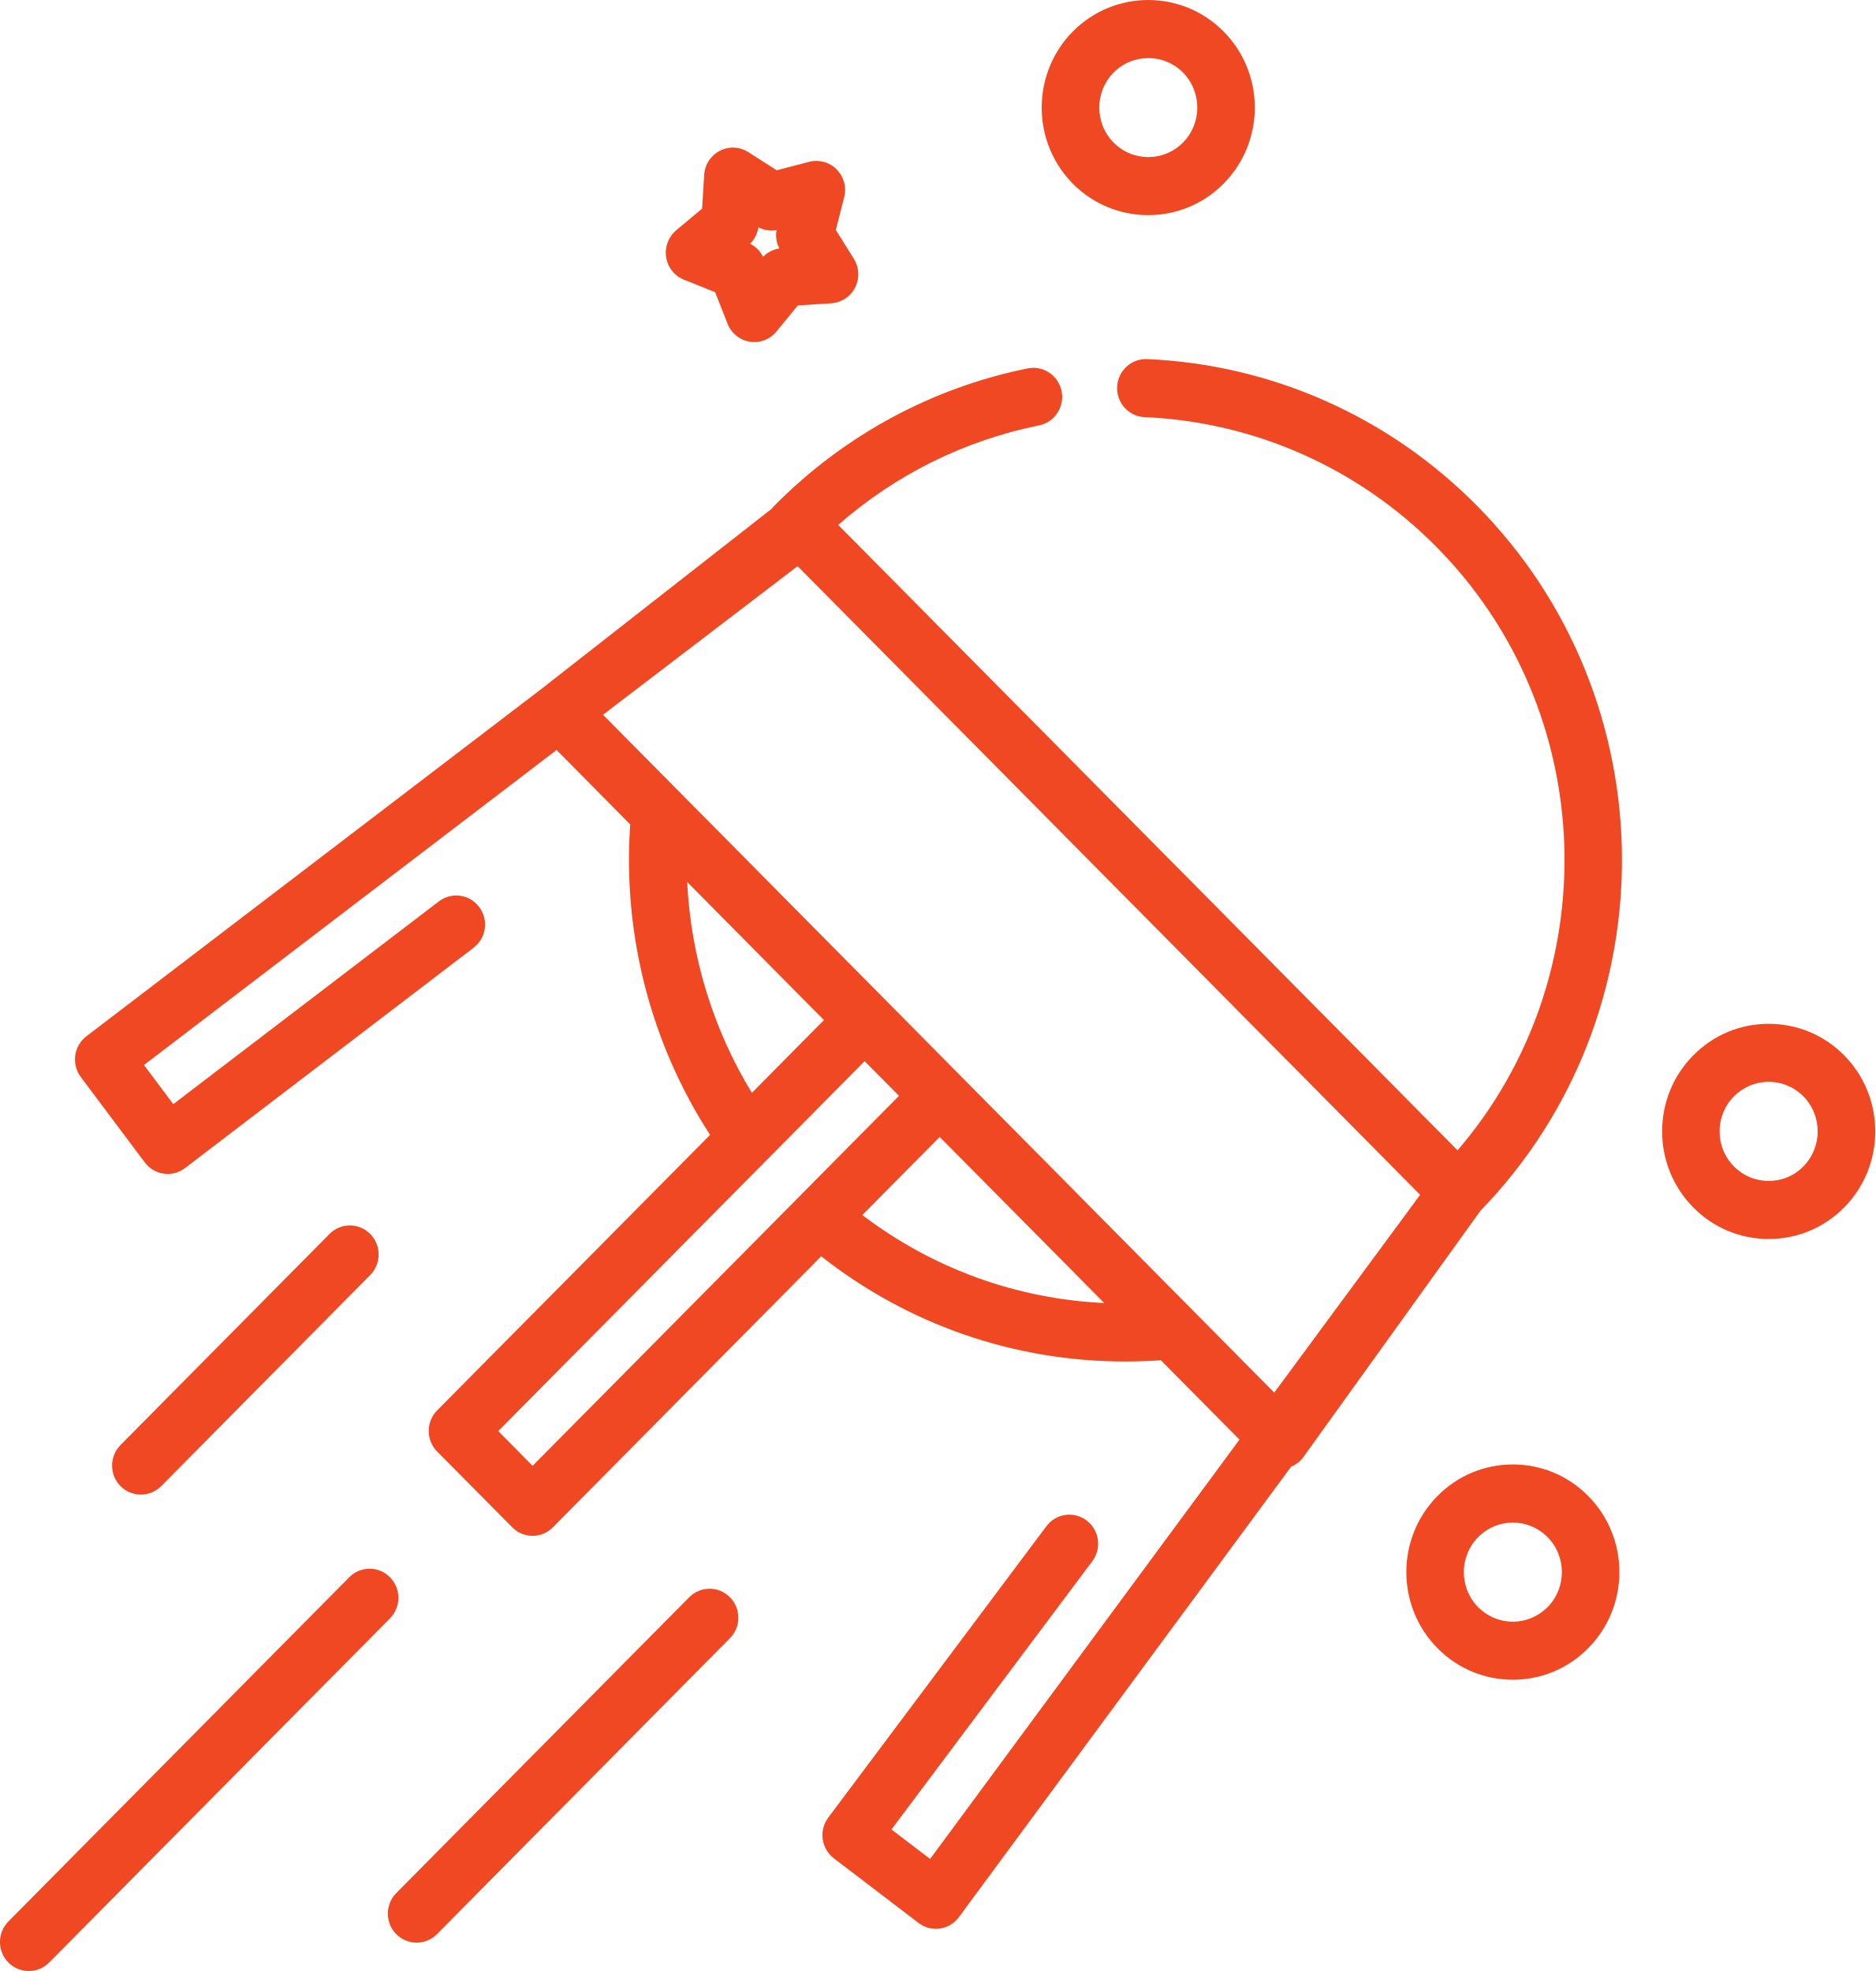
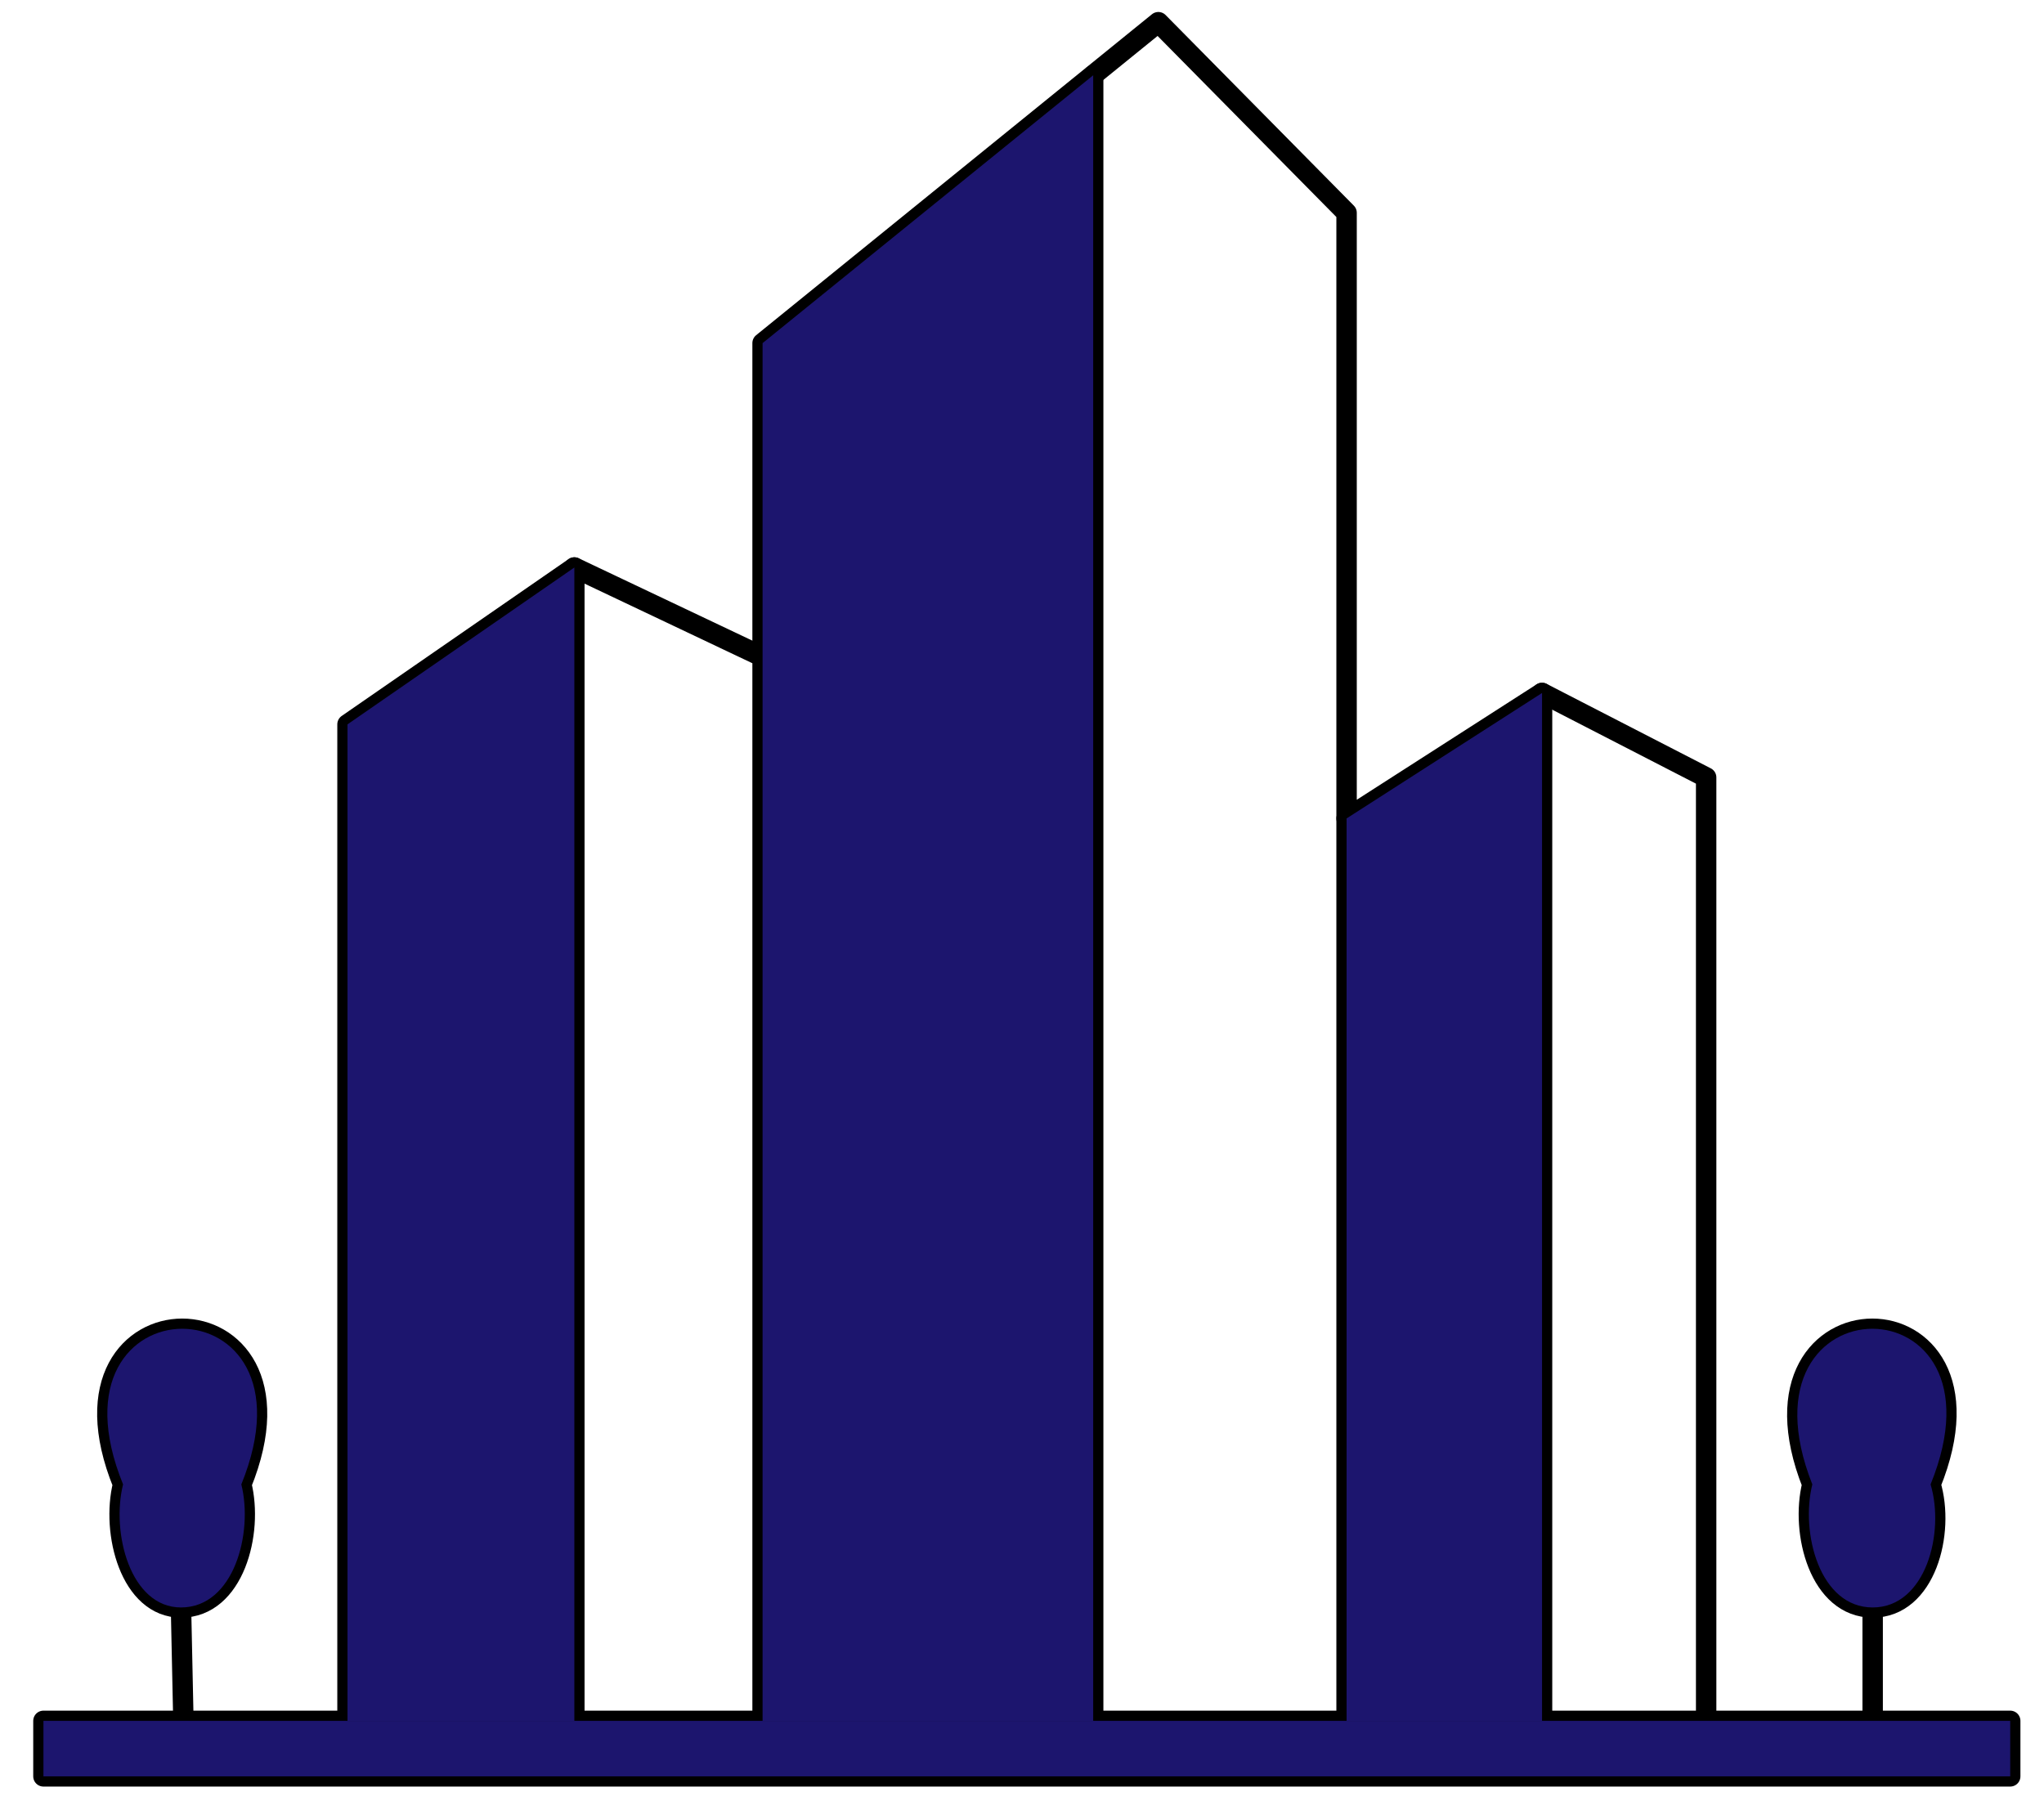
- <svg xmlns="http://www.w3.org/2000/svg" version="1.1" id="Layer_1" x="0px" y="0px" width="39px" height="41px" viewBox="0 0 39 41" enable-background="new 0 0 39 41" xml:space="preserve">
+ <svg xmlns="http://www.w3.org/2000/svg" version="1.1" id="Capa_1" x="0px" y="0px" viewBox="0 0 847 744.3" style="enable-background:new 0 0 847 744.3;" xml:space="preserve">
+   <style type="text/css">
+ 	.st0{fill:none;stroke:#000000;stroke-width:8.46;stroke-linecap:round;stroke-linejoin:round;}
+ 	.st1{fill:none;stroke:#000000;stroke-width:8.46;}
+ 	.st2{fill-rule:evenodd;clip-rule:evenodd;fill:#1C156E;}
+ </style>
  <g>
-     <g>
-       <g>
-         <path fill="#EF4823" d="M30.713,10.516c-1.833-1.852-4.269-2.934-6.857-3.046c-0.329-0.014-0.608,0.244-0.623,0.578     c-0.014,0.334,0.242,0.615,0.572,0.629c2.289,0.101,4.441,1.057,6.063,2.693c3.404,3.438,3.553,8.94,0.445,12.559l-12.881-13.01     c1.193-1.045,2.624-1.756,4.177-2.07c0.323-0.065,0.534-0.384,0.47-0.711c-0.065-0.327-0.381-0.54-0.705-0.475     c-1.998,0.405-3.819,1.392-5.266,2.853c-0.021,0.021-0.039,0.042-0.055,0.064l-4.783,3.743l-9.473,7.233     c-0.127,0.098-0.21,0.24-0.232,0.398c-0.022,0.16,0.02,0.32,0.115,0.449l1.331,1.777c0.118,0.158,0.297,0.24,0.478,0.24     c0.125,0,0.252-0.041,0.36-0.123l6.001-4.583c0.264-0.201,0.316-0.58,0.116-0.846c-0.199-0.267-0.574-0.319-0.838-0.118     l-5.524,4.218l-0.61-0.814l8.581-6.553l1.533,1.549c-0.002,0.012-0.003,0.023-0.004,0.036c-0.151,2.267,0.438,4.535,1.664,6.421     l-5.677,5.732c-0.233,0.236-0.233,0.619,0,0.855l1.562,1.576c0.116,0.119,0.27,0.178,0.422,0.178     c0.154,0,0.307-0.059,0.424-0.178l5.58-5.637c1.813,1.426,4.017,2.188,6.316,2.188c0.236,0,0.474-0.008,0.711-0.023     c0.013-0.002,0.024-0.004,0.035-0.004l1.637,1.652l-6.434,8.723l-0.804-0.613l4.177-5.58c0.199-0.266,0.148-0.645-0.116-0.846     c-0.264-0.201-0.638-0.15-0.838,0.117l-4.538,6.063c-0.199,0.266-0.146,0.645,0.117,0.846l1.761,1.344     c0.104,0.08,0.231,0.123,0.36,0.123c0.028,0,0.057-0.002,0.084-0.006c0.158-0.023,0.301-0.109,0.396-0.238l6.91-9.371     c0.102-0.041,0.191-0.111,0.257-0.203l3.679-5.119C34.739,21.115,34.713,14.557,30.713,10.516z M14.291,18.346l2.845,2.873     l-1.499,1.514C14.831,21.412,14.367,19.898,14.291,18.346z M11.076,30.492l-0.714-0.723l7.62-7.695l0.715,0.721L11.076,30.492z      M17.934,25.275l1.609-1.625l3.422,3.455C21.139,27.02,19.397,26.387,17.934,25.275z M26.501,28.969l-13.96-14.101l4.047-3.091     l12.947,13.077L26.501,28.969z" />
-       </g>
-     </g>
-     <g>
-       <g>
-         <path fill="#EF4823" d="M25.447,0.655c-0.863-0.873-2.27-0.873-3.135,0c-0.863,0.873-0.863,2.293,0,3.166     c0.433,0.437,1,0.654,1.568,0.654c0.567,0,1.135-0.218,1.566-0.654C26.313,2.948,26.313,1.528,25.447,0.655z M24.602,2.966     c-0.398,0.402-1.045,0.402-1.442,0c-0.397-0.401-0.397-1.055,0-1.457c0.198-0.201,0.46-0.301,0.722-0.301     c0.261,0,0.521,0.1,0.721,0.301C25,1.912,25,2.565,24.602,2.966z" />
-       </g>
-     </g>
-     <g>
-       <g>
-         <path fill="#EF4823" d="M33.03,31.119c-0.419-0.424-0.976-0.656-1.567-0.656s-1.148,0.232-1.567,0.656     c-0.864,0.873-0.864,2.293,0,3.166c0.419,0.424,0.976,0.656,1.567,0.656s1.148-0.232,1.567-0.656     C33.895,33.412,33.895,31.992,33.03,31.119z M32.185,33.432c-0.193,0.193-0.449,0.301-0.722,0.301s-0.529-0.107-0.721-0.301     c-0.398-0.402-0.398-1.057,0-1.457c0.198-0.201,0.459-0.303,0.721-0.303s0.522,0.102,0.722,0.303     C32.582,32.375,32.582,33.029,32.185,33.432z" />
-       </g>
-     </g>
-     <g>
-       <g>
-         <path fill="#EF4823" d="M38.352,21.951c-0.419-0.422-0.976-0.654-1.568-0.654c-0.592,0-1.148,0.232-1.566,0.654     c-0.42,0.424-0.65,0.984-0.65,1.584c0,0.598,0.231,1.16,0.65,1.584c0.418,0.422,0.975,0.654,1.566,0.654     c0.593,0,1.149-0.232,1.568-0.654C38.77,24.695,39,24.133,39,23.535C39,22.936,38.77,22.375,38.352,21.951z M37.505,24.264     c-0.192,0.195-0.448,0.301-0.722,0.301c-0.271,0-0.527-0.105-0.721-0.301s-0.299-0.453-0.299-0.729s0.105-0.533,0.299-0.73     c0.193-0.193,0.449-0.301,0.721-0.301c0.273,0,0.529,0.107,0.722,0.301C37.902,23.207,37.902,23.861,37.505,24.264z" />
-       </g>
-     </g>
-     <g>
-       <g>
-         <path fill="#EF4823" d="M17.756,5.38l-0.373-0.596l0.174-0.683c0.053-0.206-0.008-0.426-0.157-0.577     c-0.149-0.15-0.366-0.21-0.571-0.158l-0.676,0.176l-0.59-0.378c-0.179-0.114-0.404-0.125-0.592-0.027     c-0.189,0.096-0.313,0.287-0.326,0.5L14.602,4.34L14.063,4.79c-0.162,0.137-0.242,0.35-0.209,0.56     c0.033,0.212,0.174,0.39,0.371,0.468l0.648,0.26l0.258,0.655c0.078,0.199,0.254,0.342,0.463,0.375     c0.031,0.005,0.063,0.008,0.093,0.008c0.177,0,0.347-0.08,0.461-0.22l0.445-0.543l0.696-0.044     c0.211-0.015,0.399-0.139,0.496-0.329C17.881,5.788,17.869,5.561,17.756,5.38z M15.869,5.342     c-0.057-0.118-0.152-0.213-0.268-0.272c0.092-0.092,0.152-0.212,0.172-0.342c0.115,0.061,0.248,0.082,0.376,0.06     c-0.022,0.13-0.001,0.264,0.06,0.38C16.08,5.187,15.961,5.249,15.869,5.342z" />
-       </g>
-     </g>
-     <g>
-       <g>
-         <path fill="#EF4823" d="M7.699,25.668c-0.234-0.236-0.612-0.236-0.846,0l-4.347,4.391c-0.233,0.236-0.233,0.619,0,0.855     c0.117,0.117,0.27,0.176,0.423,0.176c0.153,0,0.306-0.059,0.423-0.176l4.347-4.391C7.933,26.287,7.933,25.904,7.699,25.668z" />
-       </g>
-     </g>
-     <g>
-       <g>
-         <path fill="#EF4823" d="M15.18,33.225c-0.232-0.236-0.612-0.236-0.846,0l-6.093,6.154c-0.233,0.236-0.233,0.619,0,0.855     c0.117,0.117,0.27,0.176,0.423,0.176c0.153,0,0.306-0.059,0.423-0.176l6.093-6.156C15.414,33.844,15.414,33.461,15.18,33.225z" />
-       </g>
-     </g>
-     <g>
-       <g>
-         <path fill="#EF4823" d="M8.11,32.809c-0.233-0.236-0.612-0.236-0.846,0l-7.089,7.16c-0.234,0.236-0.234,0.619,0,0.855     C0.293,40.941,0.445,41,0.599,41s0.307-0.059,0.423-0.176l7.089-7.16C8.344,33.428,8.344,33.045,8.11,32.809z" />
-       </g>
-     </g>
+     <polyline class="st0" points="144,713.2 144,300.2 238,235.2 316,272.2 316,713.2  " />
+     <polyline class="st0" points="316,272.2 316,142.2 480,9.2 558,88.2 558,339.2 639,287.2 707,322.2 707,713.2  " />
+     <line class="st0" x1="453" y1="31.2" x2="453" y2="713.2" />
+     <line class="st0" x1="238" y1="235.2" x2="238" y2="713.2" />
+     <line class="st0" x1="558" y1="339.2" x2="558" y2="713.2" />
+     <line class="st0" x1="639" y1="287.2" x2="639" y2="713.2" />
+     <polygon class="st0" points="18,713.2 833,713.2 833,736.2 18,736.2  " />
+     <path class="st1" d="M100,615.2c5,20-3,51-25,51c-21,0-29-31-24-51C16,529.2,135,529.2,100,615.2z" />
+     <line class="st1" x1="75" y1="666.2" x2="76" y2="713.2" />
+     <path class="st1" d="M800,615.2c6,20-2,51-24,51s-30-31-25-51C717,529.2,835,529.2,800,615.2z" />
+     <line class="st1" x1="776" y1="666.2" x2="776" y2="713.2" />
+     <polygon class="st2" points="316,272.2 316,713.2 453,713.2 453,31.2 316,142.2  " />
+     <path class="st2" d="M100,615.2c35-86-84-86-49,0c-5,20,3,51,24,51C97,666.2,105,635.2,100,615.2z" />
+     <polygon class="st2" points="144,713.2 76,713.2 18,713.2 18,736.2 833,736.2 833,713.2 776,713.2 707,713.2 639,713.2 558,713.2    453,713.2 316,713.2 238,713.2  " />
+     <path class="st2" d="M800,615.2c35-86-83-86-49,0c-5,20,3,51,25,51S806,635.2,800,615.2z" />
+     <polygon class="st2" points="238,713.2 238,235.2 144,300.2 144,713.2  " />
+     <polygon class="st2" points="558,339.2 558,713.2 639,713.2 639,287.2  " />
  </g>
</svg>
